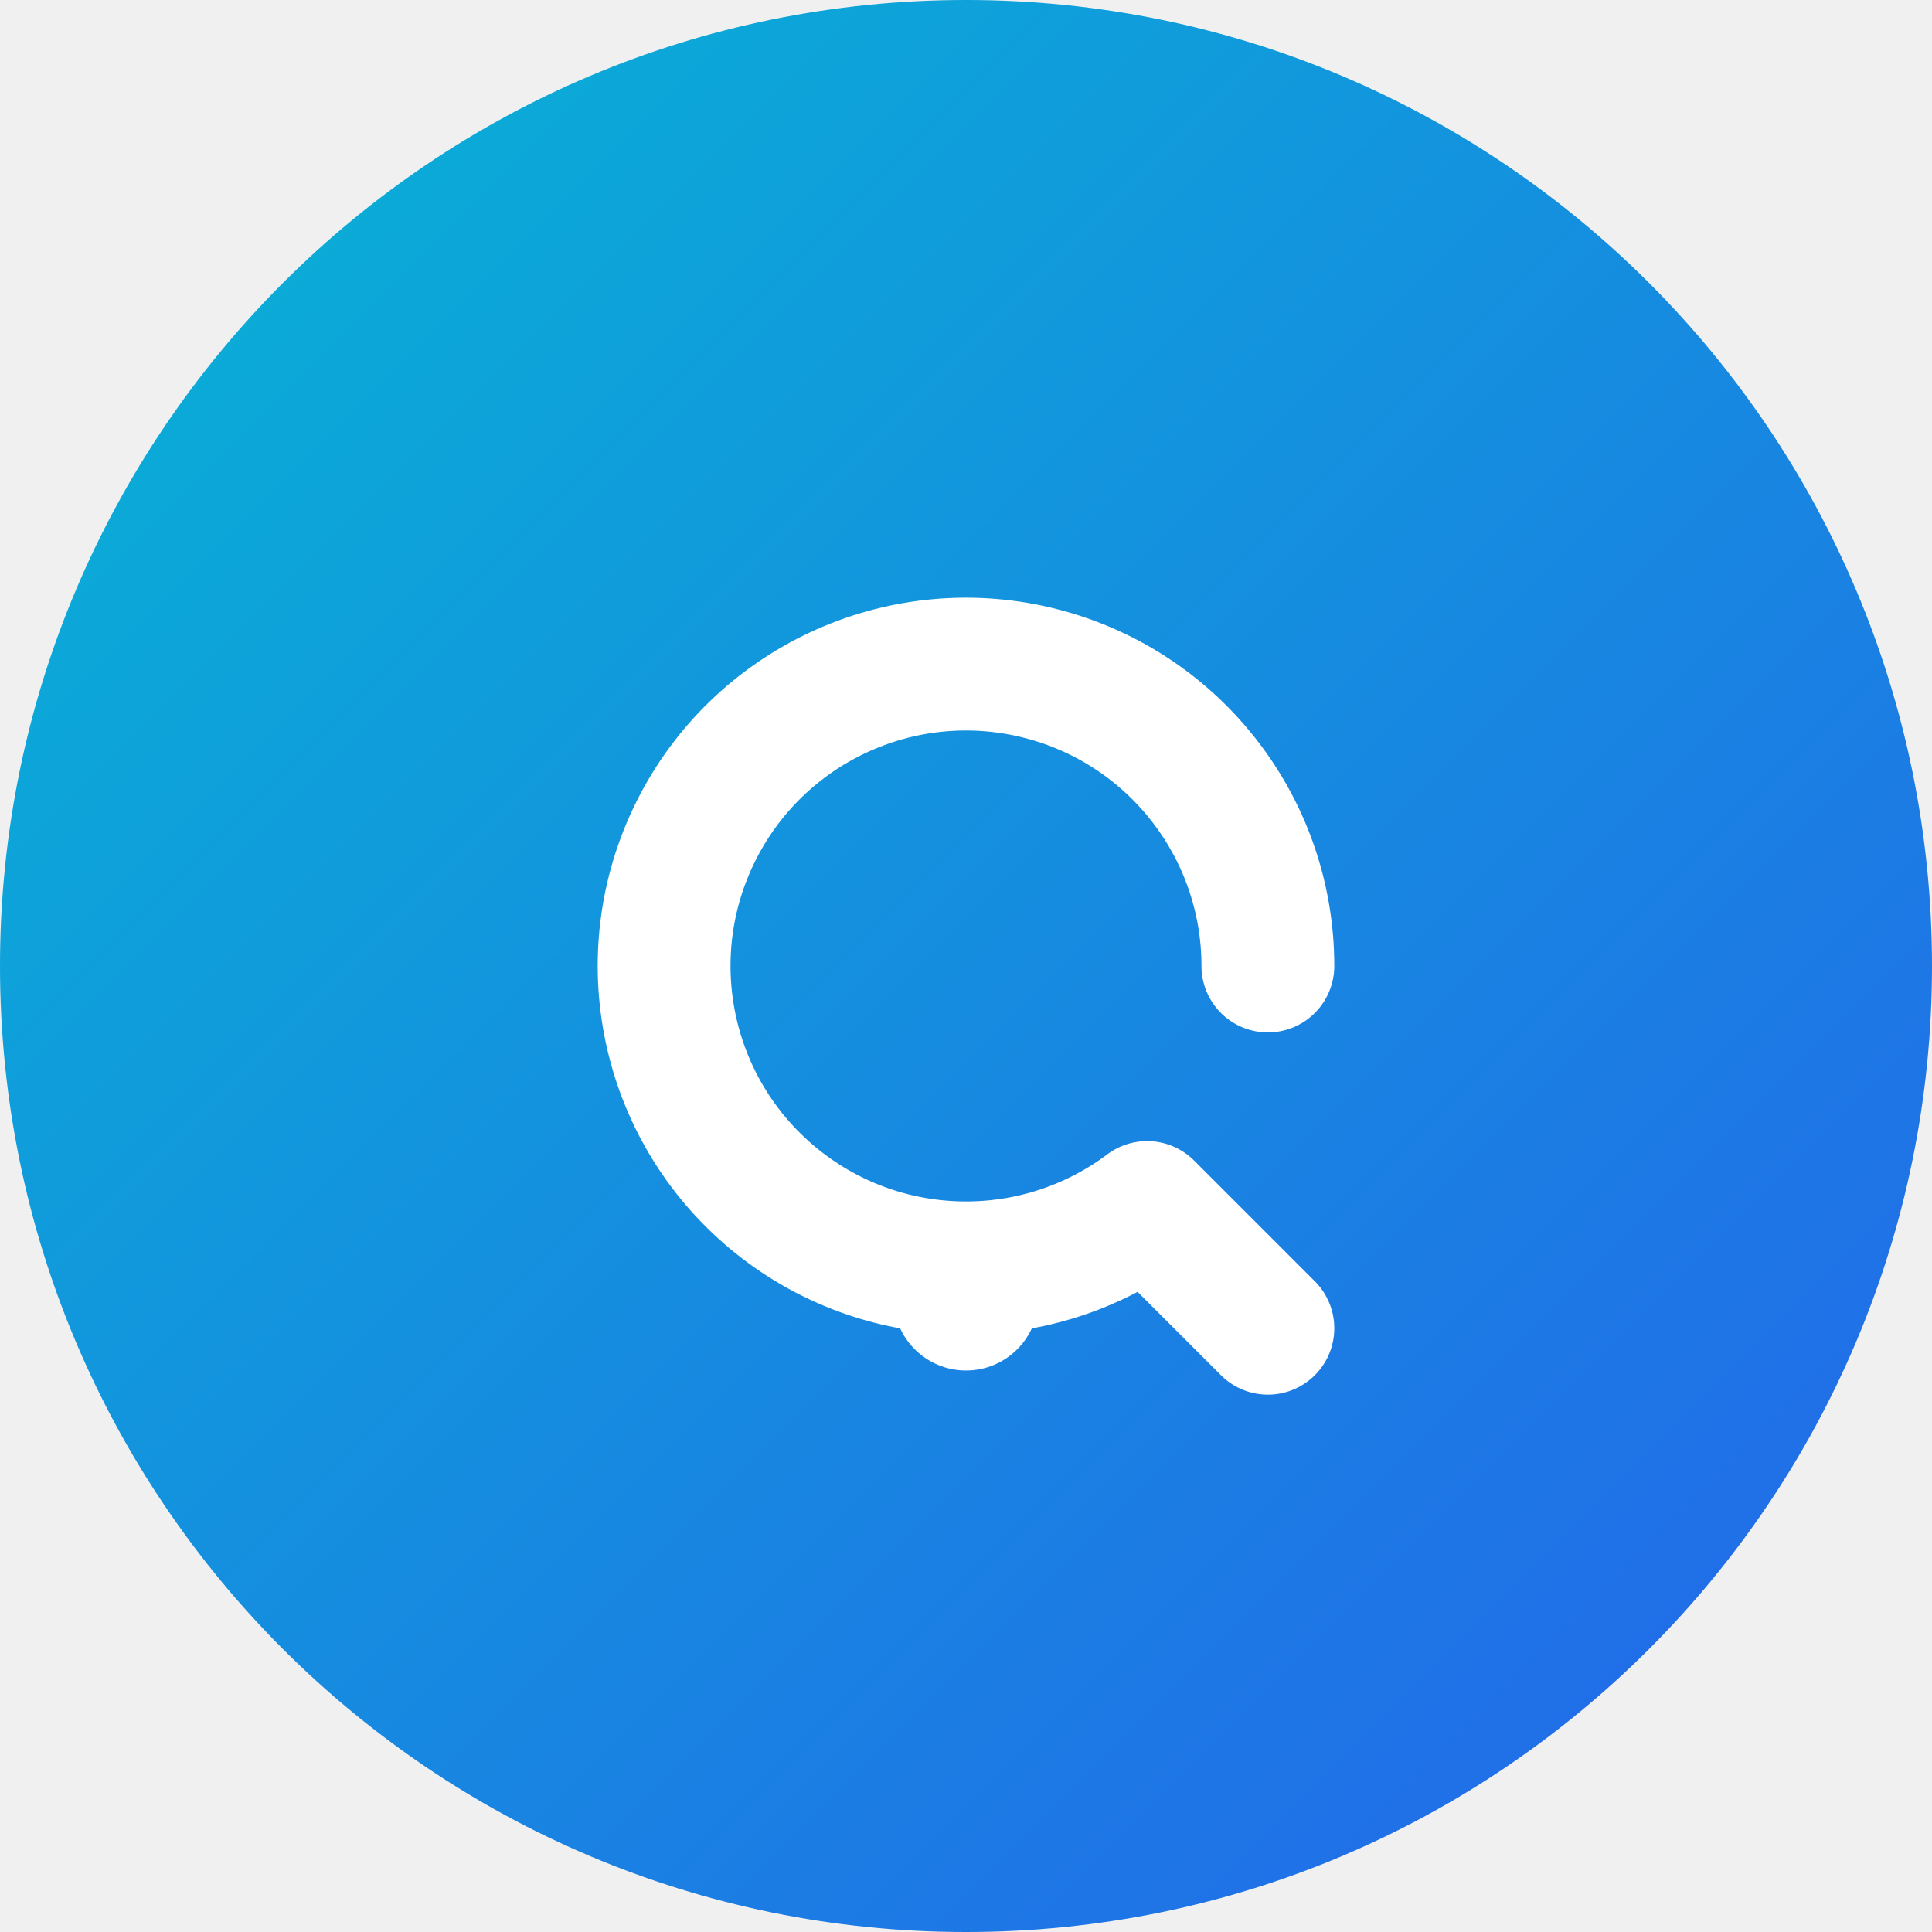
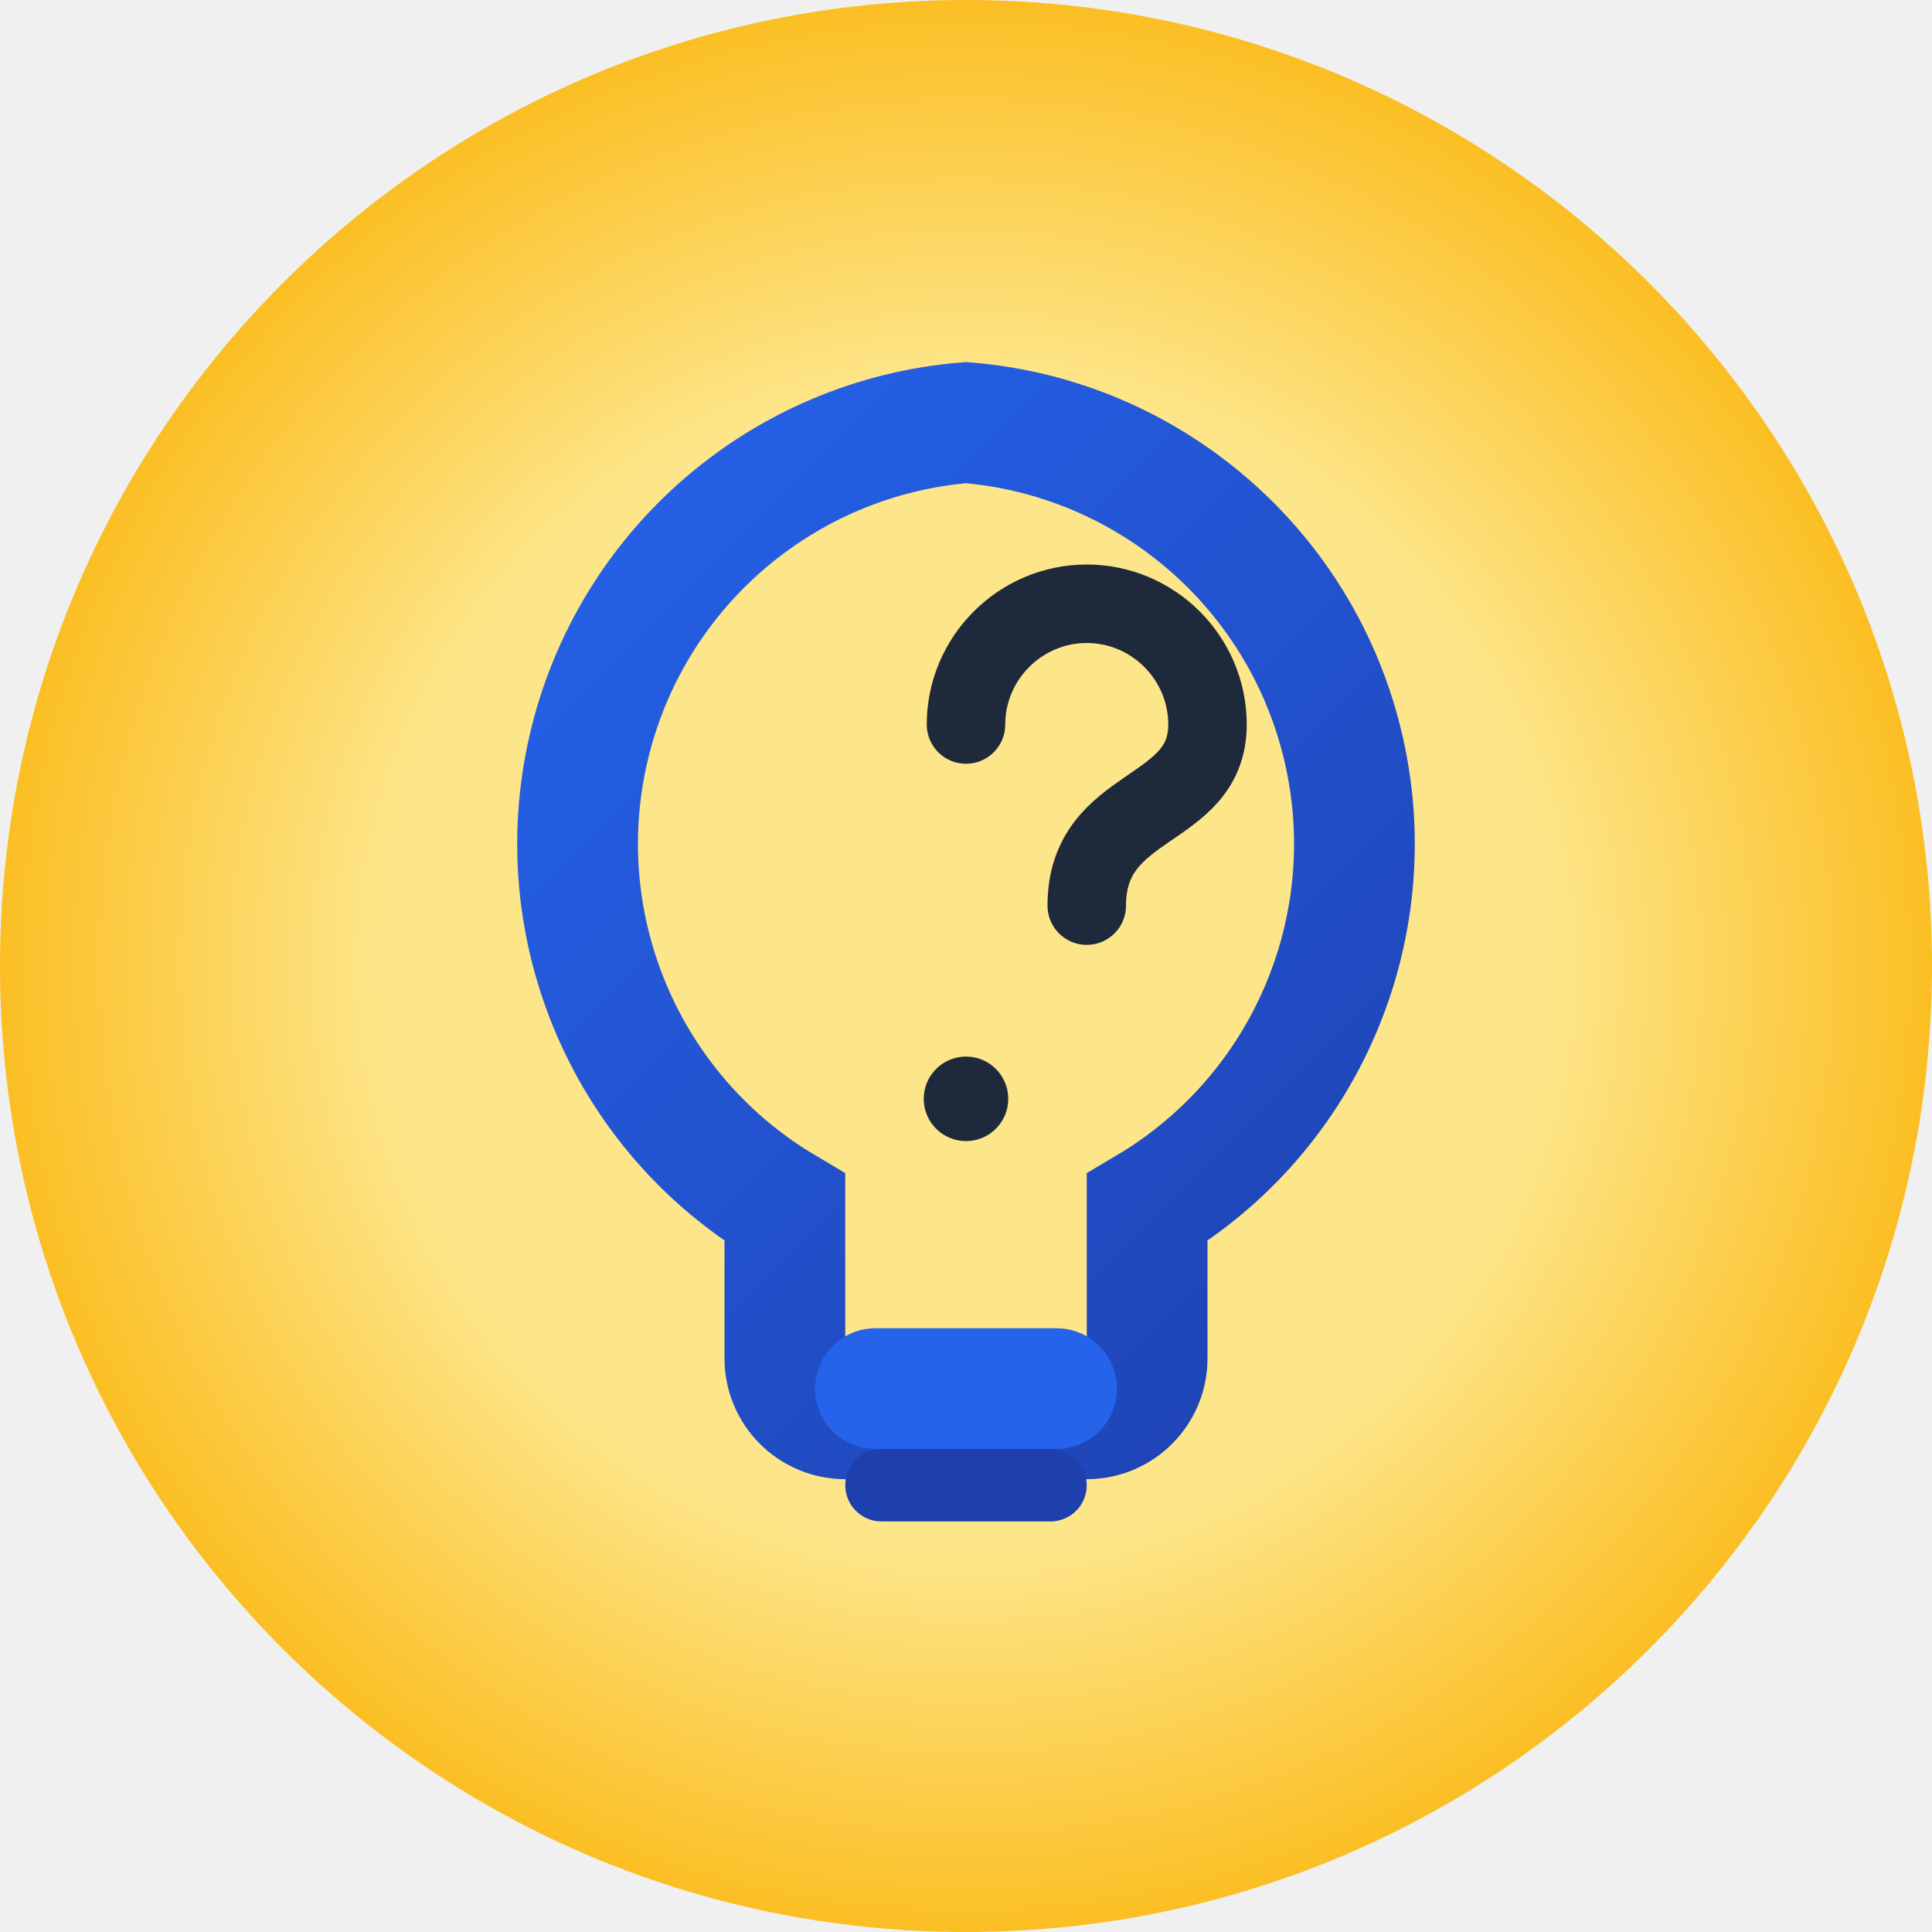
<svg xmlns="http://www.w3.org/2000/svg" width="32" height="32" viewBox="0 0 32 32" fill="none">
  <defs>
-     <linearGradient id="quiz-favicon-gradient" x1="0" y1="0" x2="32" y2="32" gradientUnits="userSpaceOnUse">
-       <stop stop-color="#06b6d4" />
-       <stop offset="1" stop-color="#2563eb" />
+     <radialGradient id="bulb-glow" cx="16" cy="16" r="16" gradientUnits="userSpaceOnUse">
+       <stop offset="0.6" stop-color="#fde68a" />
+       <stop offset="1" stop-color="#fbbf24" />
+     </radialGradient>
+     <linearGradient id="bulb-outline" x1="8" y1="8" x2="24" y2="24" gradientUnits="userSpaceOnUse">
+       <stop stop-color="#2563eb" />
+       <stop offset="1" stop-color="#1e40af" />
    </linearGradient>
  </defs>
-   <circle cx="16" cy="16" r="16" fill="url(#quiz-favicon-gradient)" />
-   <path d="M21 16a5 5 0 1 0-2 4l2 2" stroke="white" stroke-width="2.2" stroke-linecap="round" stroke-linejoin="round" fill="none" />
-   <circle cx="16" cy="21.5" r="1.2" fill="white" />
+   <circle cx="16" cy="16" r="16" fill="url(#bulb-glow)" />
+   <path d="M16 7a7 7 0 0 0-3 13v2.5a1 1 0 0 0 1 1h4a1 1 0 0 0 1-1V20A7 7 0 0 0 16 7z" stroke="url(#bulb-outline)" stroke-width="2" fill="none" />
+   <path d="M16 12c0-1.1.9-2 2-2s2 .9 2 2c0 1.5-2 1.25-2 3" stroke="#1e293b" stroke-width="1.3" stroke-linecap="round" fill="none" />
+   <circle cx="16" cy="18.2" r="0.7" fill="#1e293b" />
+   <rect x="13.5" y="22" width="5" height="2" rx="1" fill="#2563eb" />
+   <rect x="14" y="24" width="4" height="1.2" rx="0.6" fill="#1e40af" />
</svg>
